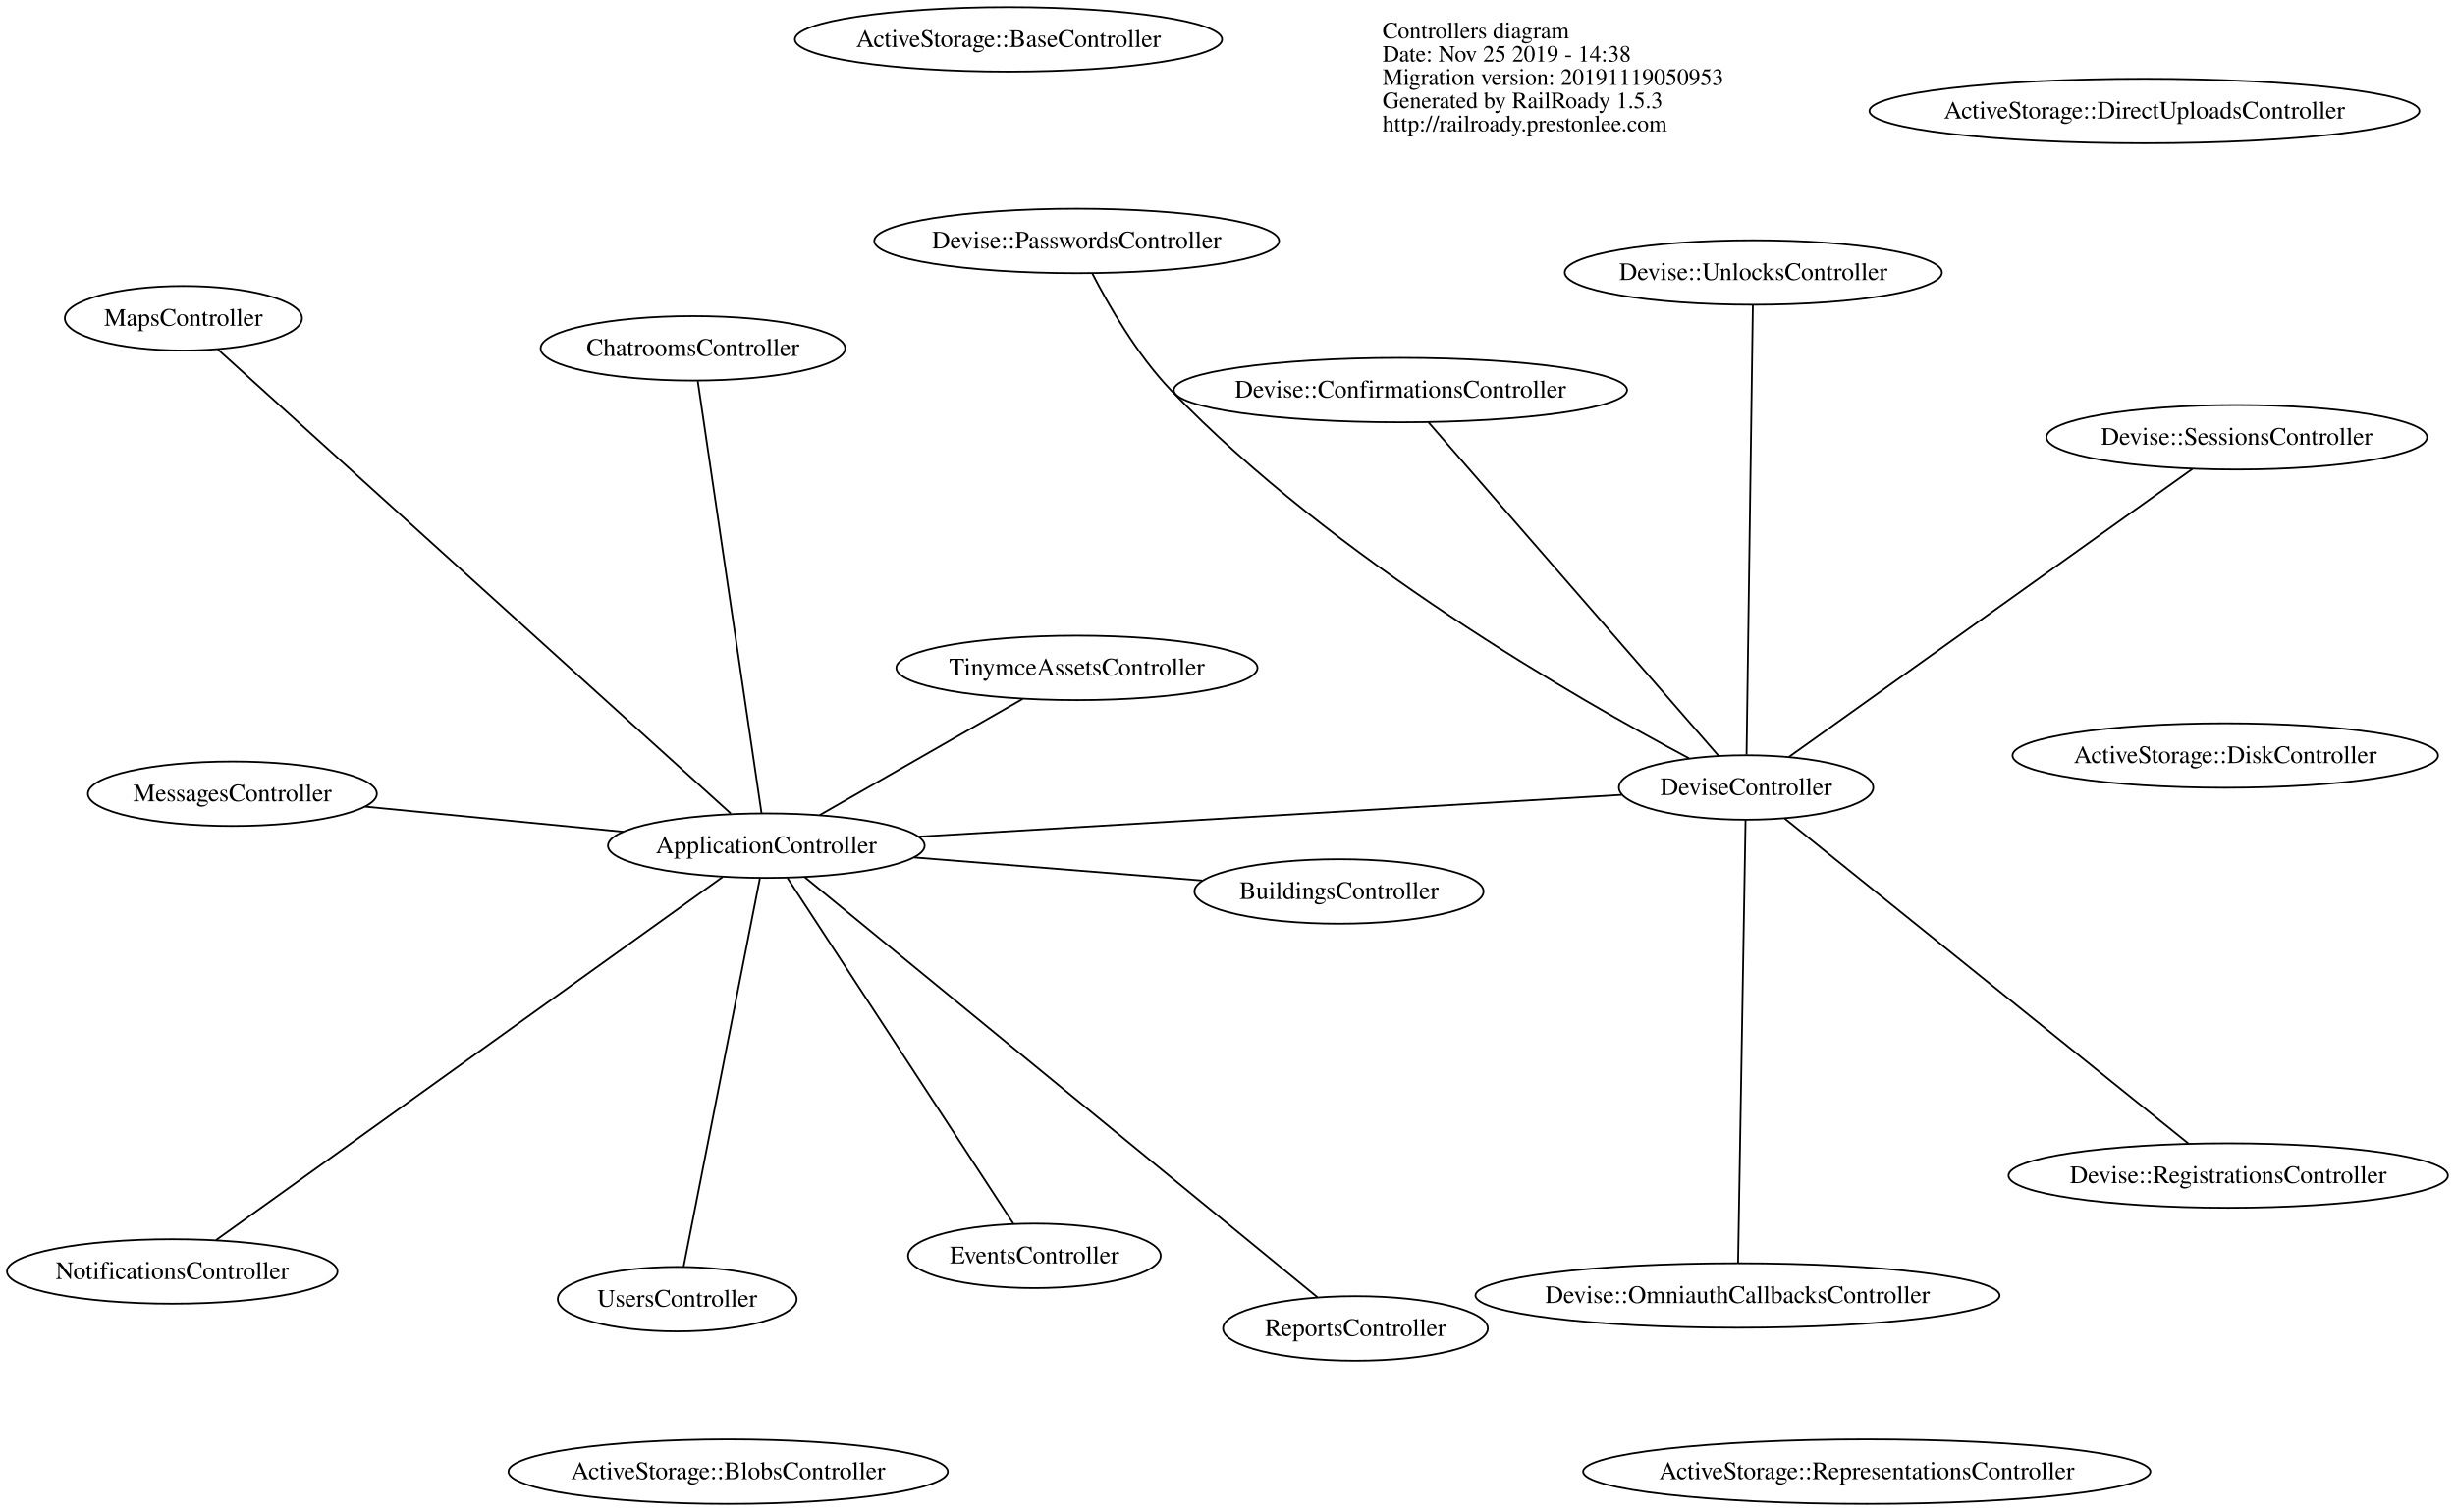
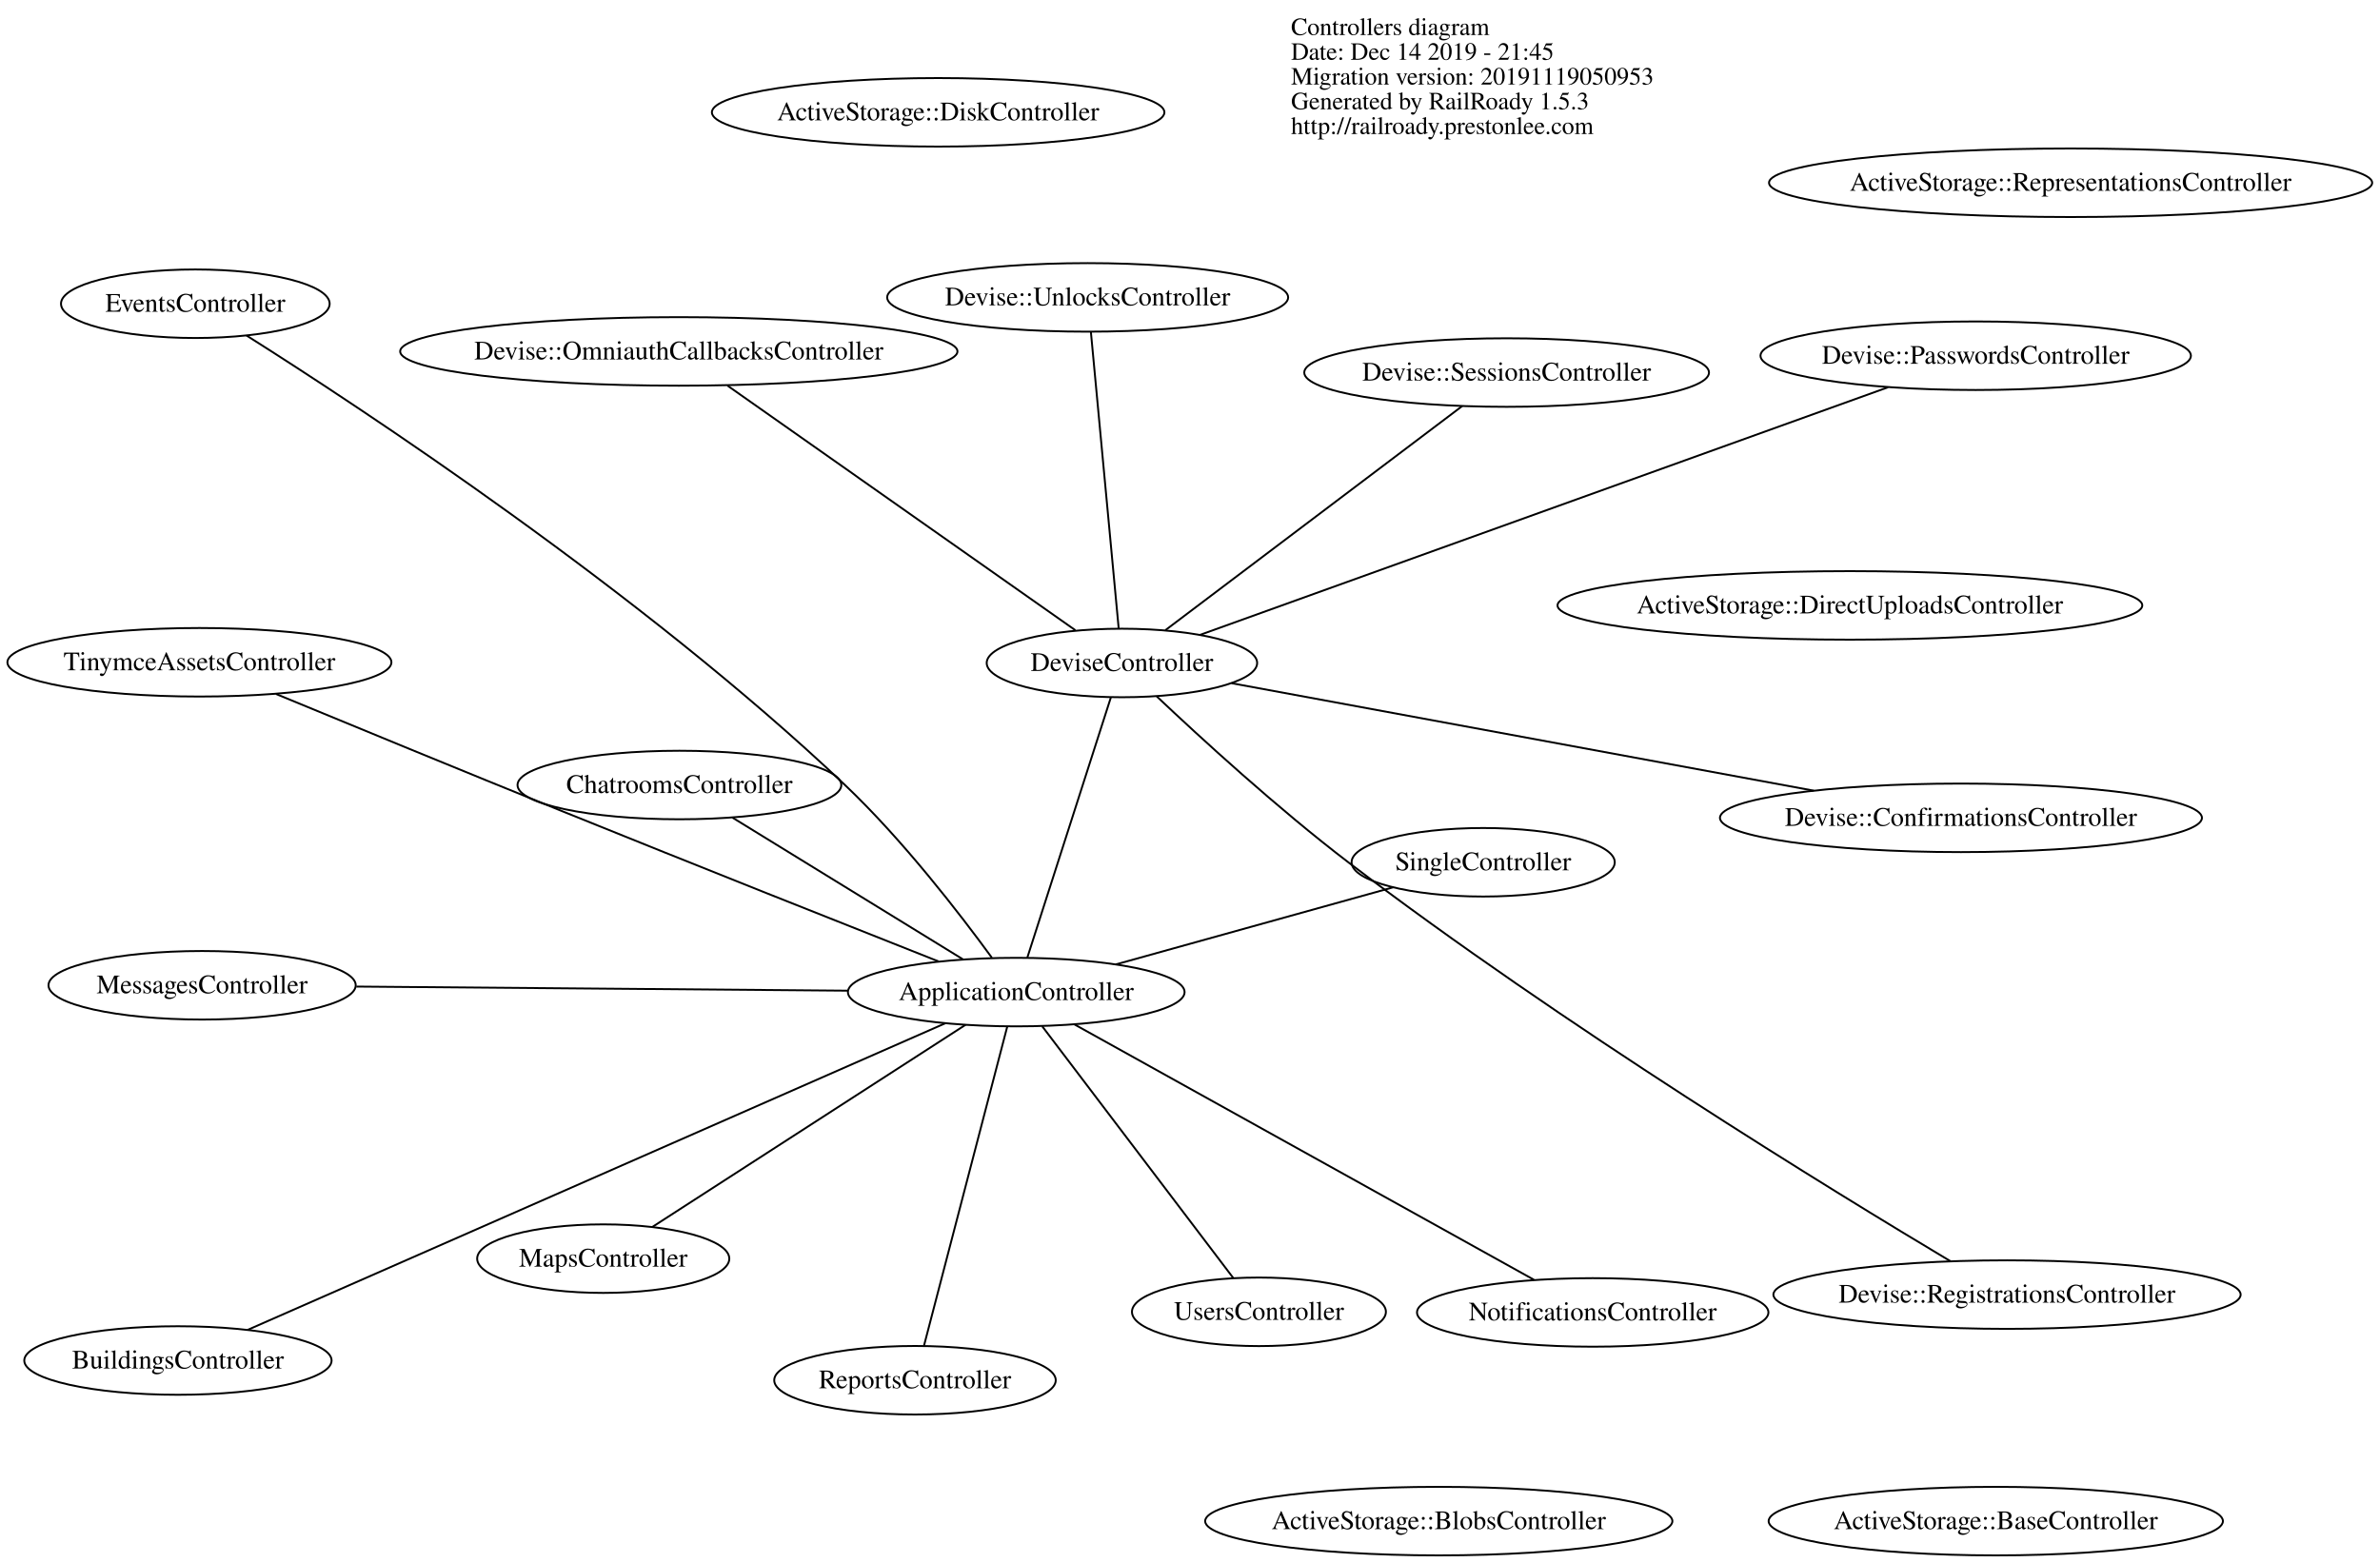
- <svg xmlns="http://www.w3.org/2000/svg" width="1371pt" height="844pt" viewBox="0.00 0.00 1370.90 844.00">
-   <g id="graph0" class="graph" transform="scale(1 1) rotate(0) translate(4 840)">
-     <polygon fill="transparent" stroke="transparent" points="-4,4 -4,-840 1366.902,-840 1366.902,4 -4,4" />
+ <svg xmlns="http://www.w3.org/2000/svg" width="1250pt" height="821pt" viewBox="0.00 0.00 1249.88 821.00">
+   <g id="graph0" class="graph" transform="scale(1 1) rotate(0) translate(4 817)">
+     <polygon fill="transparent" stroke="transparent" points="-4,4 -4,-817 1245.884,-817 1245.884,4 -4,4" />
    <g id="node1" class="node">
-       <text text-anchor="start" x="768" y="-818.6" font-family="Times,serif" font-size="13.00" fill="#000000">Controllers diagram</text>
-       <text text-anchor="start" x="768" y="-805.6" font-family="Times,serif" font-size="13.00" fill="#000000">Date: Nov 25 2019 - 14:38</text>
-       <text text-anchor="start" x="768" y="-792.6" font-family="Times,serif" font-size="13.00" fill="#000000">Migration version: 20191119050953</text>
-       <text text-anchor="start" x="768" y="-779.6" font-family="Times,serif" font-size="13.00" fill="#000000">Generated by RailRoady 1.5.3</text>
-       <text text-anchor="start" x="768" y="-766.6" font-family="Times,serif" font-size="13.00" fill="#000000">http://railroady.prestonlee.com</text>
+       <text text-anchor="start" x="674" y="-798.6" font-family="Times,serif" font-size="13.00" fill="#000000">Controllers diagram</text>
+       <text text-anchor="start" x="674" y="-785.6" font-family="Times,serif" font-size="13.00" fill="#000000">Date: Dec 14 2019 - 21:45</text>
+       <text text-anchor="start" x="674" y="-772.6" font-family="Times,serif" font-size="13.00" fill="#000000">Migration version: 20191119050953</text>
+       <text text-anchor="start" x="674" y="-759.6" font-family="Times,serif" font-size="13.00" fill="#000000">Generated by RailRoady 1.5.3</text>
+       <text text-anchor="start" x="674" y="-746.6" font-family="Times,serif" font-size="13.00" fill="#000000">http://railroady.prestonlee.com</text>
    </g>
    <g id="node2" class="node">
-       <ellipse fill="none" stroke="#000000" cx="125.723" cy="-396.647" rx="80.683" ry="18" />
-       <text text-anchor="middle" x="125.723" y="-392.447" font-family="Times,serif" font-size="14.00" fill="#000000">MessagesController</text>
+       <ellipse fill="none" stroke="#000000" cx="102.091" cy="-299.461" rx="80.683" ry="18" />
+       <text text-anchor="middle" x="102.091" y="-295.261" font-family="Times,serif" font-size="14.00" fill="#000000">MessagesController</text>
    </g>
    <g id="node3" class="node">
-       <ellipse fill="none" stroke="#000000" cx="423.899" cy="-367.653" rx="88.417" ry="18" />
-       <text text-anchor="middle" x="423.899" y="-363.453" font-family="Times,serif" font-size="14.00" fill="#000000">ApplicationController</text>
+       <ellipse fill="none" stroke="#000000" cx="774.919" cy="-364.07" rx="69.115" ry="18" />
+       <text text-anchor="middle" x="774.919" y="-359.87" font-family="Times,serif" font-size="14.00" fill="#000000">SingleController</text>
+     </g>
+     <g id="node4" class="node">
+       <ellipse fill="none" stroke="#000000" cx="529.686" cy="-295.883" rx="88.417" ry="18" />
+       <text text-anchor="middle" x="529.686" y="-291.683" font-family="Times,serif" font-size="14.00" fill="#000000">ApplicationController</text>
    </g>
    <g id="edge1" class="edge">
-       <path fill="none" stroke="#000000" d="M343.993,-375.423C299.228,-379.776 243.77,-385.168 199.958,-389.428" />
-     </g>
-     <g id="node4" class="node">
-       <ellipse fill="none" stroke="#000000" cx="573.61" cy="-138.538" rx="70.551" ry="18" />
-       <text text-anchor="middle" x="573.61" y="-134.338" font-family="Times,serif" font-size="14.00" fill="#000000">EventsController</text>
+       <path fill="none" stroke="#000000" d="M441.347,-296.622C365.415,-297.257 256.81,-298.166 183.087,-298.783" />
    </g>
    <g id="edge2" class="edge">
-       <path fill="none" stroke="#000000" d="M435.646,-349.675C463.632,-306.845 533.986,-199.178 561.917,-156.433" />
+       <path fill="none" stroke="#000000" d="M581.994,-310.427C625.179,-322.435 685.939,-339.329 727.671,-350.933" />
    </g>
    <g id="node5" class="node">
-       <ellipse fill="none" stroke="#000000" cx="382.922" cy="-645.431" rx="85.036" ry="18" />
-       <text text-anchor="middle" x="382.922" y="-641.231" font-family="Times,serif" font-size="14.00" fill="#000000">ChatroomsController</text>
+       <ellipse fill="none" stroke="#000000" cx="98.528" cy="-657.459" rx="70.551" ry="18" />
+       <text text-anchor="middle" x="98.528" y="-653.259" font-family="Times,serif" font-size="14.00" fill="#000000">EventsController</text>
    </g>
    <g id="edge3" class="edge">
-       <path fill="none" stroke="#000000" d="M421.21,-385.878C413.785,-436.21 393.057,-576.726 385.62,-627.138" />
+       <path fill="none" stroke="#000000" d="M516.854,-313.978C500.382,-336.554 470.26,-375.717 439.645,-404.738 332.931,-505.894 185.379,-602.867 125.447,-640.744" />
    </g>
    <g id="node6" class="node">
-       <ellipse fill="none" stroke="#000000" cx="597.357" cy="-466.953" rx="100.85" ry="18" />
-       <text text-anchor="middle" x="597.357" y="-462.753" font-family="Times,serif" font-size="14.00" fill="#000000">TinymceAssetsController</text>
+       <ellipse fill="none" stroke="#000000" cx="352.778" cy="-404.654" rx="85.036" ry="18" />
+       <text text-anchor="middle" x="352.778" y="-400.454" font-family="Times,serif" font-size="14.00" fill="#000000">ChatroomsController</text>
    </g>
    <g id="edge4" class="edge">
-       <path fill="none" stroke="#000000" d="M453.717,-384.723C485.392,-402.856 535.198,-431.368 567.055,-449.606" />
+       <path fill="none" stroke="#000000" d="M501.654,-313.118C468.529,-333.485 413.747,-367.168 380.679,-387.5" />
    </g>
    <g id="node7" class="node">
-       <ellipse fill="none" stroke="#000000" cx="98.371" cy="-662.233" rx="66.217" ry="18" />
-       <text text-anchor="middle" x="98.371" y="-658.033" font-family="Times,serif" font-size="14.00" fill="#000000">MapsController</text>
+       <ellipse fill="none" stroke="#000000" cx="100.675" cy="-469.123" rx="100.85" ry="18" />
+       <text text-anchor="middle" x="100.675" y="-464.923" font-family="Times,serif" font-size="14.00" fill="#000000">TinymceAssetsController</text>
    </g>
    <g id="edge5" class="edge">
-       <path fill="none" stroke="#000000" d="M404.025,-385.637C345.634,-438.477 175.097,-592.8 117.574,-644.855" />
+       <path fill="none" stroke="#000000" d="M488.772,-312.034C441.301,-330.809 360.702,-362.793 291.616,-390.736 239.461,-411.831 179.462,-436.534 140.856,-452.486" />
    </g>
    <g id="node8" class="node">
-       <ellipse fill="none" stroke="#000000" cx="92.146" cy="-129.818" rx="92.293" ry="18" />
-       <text text-anchor="middle" x="92.146" y="-125.618" font-family="Times,serif" font-size="14.00" fill="#000000">NotificationsController</text>
+       <ellipse fill="none" stroke="#000000" cx="312.763" cy="-155.875" rx="66.217" ry="18" />
+       <text text-anchor="middle" x="312.763" y="-151.674" font-family="Times,serif" font-size="14.00" fill="#000000">MapsController</text>
    </g>
    <g id="edge6" class="edge">
-       <path fill="none" stroke="#000000" d="M399.504,-350.164C338.153,-306.181 177.966,-191.343 116.577,-147.332" />
+       <path fill="none" stroke="#000000" d="M503.087,-278.715C461.114,-251.625 380.038,-199.296 338.565,-172.528" />
    </g>
    <g id="node9" class="node">
-       <ellipse fill="none" stroke="#000000" cx="743.709" cy="-342.071" rx="80.709" ry="18" />
-       <text text-anchor="middle" x="743.709" y="-337.871" font-family="Times,serif" font-size="14.00" fill="#000000">BuildingsController</text>
+       <ellipse fill="none" stroke="#000000" cx="832.447" cy="-127.622" rx="92.293" ry="18" />
+       <text text-anchor="middle" x="832.447" y="-123.422" font-family="Times,serif" font-size="14.00" fill="#000000">NotificationsController</text>
    </g>
    <g id="edge7" class="edge">
-       <path fill="none" stroke="#000000" d="M506.258,-361.065C555.95,-357.09 618.825,-352.061 667.39,-348.176" />
+       <path fill="none" stroke="#000000" d="M560.102,-278.979C617.984,-246.811 743.385,-177.119 801.6,-144.765" />
    </g>
    <g id="node10" class="node">
-       <ellipse fill="none" stroke="#000000" cx="374.143" cy="-114.35" rx="66.692" ry="18" />
-       <text text-anchor="middle" x="374.143" y="-110.15" font-family="Times,serif" font-size="14.00" fill="#000000">UsersController</text>
+       <ellipse fill="none" stroke="#000000" cx="89.391" cy="-102.363" rx="80.709" ry="18" />
+       <text text-anchor="middle" x="89.391" y="-98.163" font-family="Times,serif" font-size="14.00" fill="#000000">BuildingsController</text>
    </g>
    <g id="edge8" class="edge">
-       <path fill="none" stroke="#000000" d="M420.32,-349.436C411.14,-302.7 386.833,-178.957 377.689,-132.402" />
+       <path fill="none" stroke="#000000" d="M492.526,-279.55C409.286,-242.964 208.693,-154.799 125.987,-118.448" />
    </g>
    <g id="node11" class="node">
-       <ellipse fill="none" stroke="#000000" cx="752.911" cy="-98" rx="73.934" ry="18" />
-       <text text-anchor="middle" x="752.911" y="-93.8" font-family="Times,serif" font-size="14.00" fill="#000000">ReportsController</text>
+       <ellipse fill="none" stroke="#000000" cx="657.145" cy="-127.939" rx="66.692" ry="18" />
+       <text text-anchor="middle" x="657.145" y="-123.739" font-family="Times,serif" font-size="14.00" fill="#000000">UsersController</text>
    </g>
    <g id="edge9" class="edge">
-       <path fill="none" stroke="#000000" d="M445.233,-350.168C504.755,-301.385 672.162,-164.18 731.626,-115.445" />
+       <path fill="none" stroke="#000000" d="M543.326,-277.91C567.859,-245.585 619.142,-178.013 643.603,-145.782" />
+     </g>
+     <g id="node12" class="node">
+       <ellipse fill="none" stroke="#000000" cx="476.499" cy="-92" rx="73.934" ry="18" />
+       <text text-anchor="middle" x="476.499" y="-87.8" font-family="Times,serif" font-size="14.00" fill="#000000">ReportsController</text>
+     </g>
+     <g id="edge10" class="edge">
+       <path fill="none" stroke="#000000" d="M524.966,-277.789C514.873,-239.099 491.292,-148.707 481.208,-110.053" />
+     </g>
+     <g id="node24" class="node">
+       <ellipse fill="none" stroke="#000000" cx="585.186" cy="-468.76" rx="71.027" ry="18" />
+       <text text-anchor="middle" x="585.186" y="-464.56" font-family="Times,serif" font-size="14.00" fill="#000000">DeviseController</text>
+     </g>
+     <g id="edge17" class="edge">
+       <path fill="none" stroke="#000000" d="M535.52,-314.057C546.18,-347.259 568.683,-417.356 579.346,-450.57" />
+     </g>
+     <g id="node13" class="node">
+       <ellipse fill="none" stroke="#000000" cx="967.528" cy="-499" rx="153.556" ry="18" />
+       <text text-anchor="middle" x="967.528" y="-494.8" font-family="Times,serif" font-size="14.00" fill="#000000">ActiveStorage::DirectUploadsController</text>
+     </g>
+     <g id="node14" class="node">
+       <ellipse fill="none" stroke="#000000" cx="1044.147" cy="-18" rx="119.295" ry="18" />
+       <text text-anchor="middle" x="1044.147" y="-13.8" font-family="Times,serif" font-size="14.00" fill="#000000">ActiveStorage::BaseController</text>
+     </g>
+     <g id="node15" class="node">
+       <ellipse fill="none" stroke="#000000" cx="751.598" cy="-18" rx="122.695" ry="18" />
+       <text text-anchor="middle" x="751.598" y="-13.8" font-family="Times,serif" font-size="14.00" fill="#000000">ActiveStorage::BlobsController</text>
+     </g>
+     <g id="node16" class="node">
+       <ellipse fill="none" stroke="#000000" cx="1083.442" cy="-721" rx="158.384" ry="18" />
+       <text text-anchor="middle" x="1083.442" y="-716.8" font-family="Times,serif" font-size="14.00" fill="#000000">ActiveStorage::RepresentationsController</text>
+     </g>
+     <g id="node17" class="node">
+       <ellipse fill="none" stroke="#000000" cx="488.664" cy="-758" rx="118.828" ry="18" />
+       <text text-anchor="middle" x="488.664" y="-753.8" font-family="Times,serif" font-size="14.00" fill="#000000">ActiveStorage::DiskController</text>
+     </g>
+     <g id="node18" class="node">
+       <ellipse fill="none" stroke="#000000" cx="352.461" cy="-632.415" rx="146.34" ry="18" />
+       <text text-anchor="middle" x="352.461" y="-628.215" font-family="Times,serif" font-size="14.00" fill="#000000">Devise::OmniauthCallbacksController</text>
+     </g>
+     <g id="node19" class="node">
+       <ellipse fill="none" stroke="#000000" cx="1033.6" cy="-630.146" rx="113.041" ry="18" />
+       <text text-anchor="middle" x="1033.6" y="-625.946" font-family="Times,serif" font-size="14.00" fill="#000000">Devise::PasswordsController</text>
+     </g>
+     <g id="node20" class="node">
+       <ellipse fill="none" stroke="#000000" cx="787.236" cy="-621.308" rx="106.292" ry="18" />
+       <text text-anchor="middle" x="787.236" y="-617.107" font-family="Times,serif" font-size="14.00" fill="#000000">Devise::SessionsController</text>
+     </g>
+     <g id="node21" class="node">
+       <ellipse fill="none" stroke="#000000" cx="567.185" cy="-660.785" rx="105.306" ry="18" />
+       <text text-anchor="middle" x="567.185" y="-656.585" font-family="Times,serif" font-size="14.00" fill="#000000">Devise::UnlocksController</text>
+     </g>
+     <g id="node22" class="node">
+       <ellipse fill="none" stroke="#000000" cx="1025.853" cy="-387.415" rx="126.571" ry="18" />
+       <text text-anchor="middle" x="1025.853" y="-383.215" font-family="Times,serif" font-size="14.00" fill="#000000">Devise::ConfirmationsController</text>
    </g>
    <g id="node23" class="node">
-       <ellipse fill="none" stroke="#000000" cx="971.061" cy="-400.144" rx="71.027" ry="18" />
-       <text text-anchor="middle" x="971.061" y="-395.944" font-family="Times,serif" font-size="14.00" fill="#000000">DeviseController</text>
+       <ellipse fill="none" stroke="#000000" cx="1050.046" cy="-136.984" rx="122.695" ry="18" />
+       <text text-anchor="middle" x="1050.046" y="-132.784" font-family="Times,serif" font-size="14.00" fill="#000000">Devise::RegistrationsController</text>
+     </g>
+     <g id="edge11" class="edge">
+       <path fill="none" stroke="#000000" d="M560.72,-485.964C516.373,-517.149 423.135,-582.715 378.007,-614.45" />
+     </g>
+     <g id="edge12" class="edge">
+       <path fill="none" stroke="#000000" d="M626.168,-483.51C709.839,-513.623 899.798,-581.99 987.565,-613.578" />
+     </g>
+     <g id="edge13" class="edge">
+       <path fill="none" stroke="#000000" d="M607.971,-485.962C646.673,-515.182 724.848,-574.204 763.913,-603.698" />
+     </g>
+     <g id="edge14" class="edge">
+       <path fill="none" stroke="#000000" d="M583.492,-486.825C580.061,-523.423 572.325,-605.953 568.887,-642.628" />
+     </g>
+     <g id="edge15" class="edge">
+       <path fill="none" stroke="#000000" d="M642.795,-458.125C721.066,-443.677 861.238,-417.802 948.578,-401.68" />
    </g>
    <g id="edge16" class="edge">
-       <path fill="none" stroke="#000000" d="M508.792,-372.694C616.854,-379.111 801.492,-390.075 901.597,-396.019" />
-     </g>
-     <g id="node12" class="node">
-       <ellipse fill="none" stroke="#000000" cx="1193.528" cy="-778" rx="153.556" ry="18" />
-       <text text-anchor="middle" x="1193.528" y="-773.8" font-family="Times,serif" font-size="14.00" fill="#000000">ActiveStorage::DirectUploadsController</text>
-     </g>
-     <g id="node13" class="node">
-       <ellipse fill="none" stroke="#000000" cx="559.147" cy="-818" rx="119.295" ry="18" />
-       <text text-anchor="middle" x="559.147" y="-813.8" font-family="Times,serif" font-size="14.00" fill="#000000">ActiveStorage::BaseController</text>
-     </g>
-     <g id="node14" class="node">
-       <ellipse fill="none" stroke="#000000" cx="402.598" cy="-18" rx="122.695" ry="18" />
-       <text text-anchor="middle" x="402.598" y="-13.8" font-family="Times,serif" font-size="14.00" fill="#000000">ActiveStorage::BlobsController</text>
-     </g>
-     <g id="node15" class="node">
-       <ellipse fill="none" stroke="#000000" cx="1038.442" cy="-18" rx="158.384" ry="18" />
-       <text text-anchor="middle" x="1038.442" y="-13.8" font-family="Times,serif" font-size="14.00" fill="#000000">ActiveStorage::RepresentationsController</text>
-     </g>
-     <g id="node16" class="node">
-       <ellipse fill="none" stroke="#000000" cx="1238.664" cy="-418" rx="118.828" ry="18" />
-       <text text-anchor="middle" x="1238.664" y="-413.8" font-family="Times,serif" font-size="14.00" fill="#000000">ActiveStorage::DiskController</text>
-     </g>
-     <g id="node17" class="node">
-       <ellipse fill="none" stroke="#000000" cx="966.271" cy="-116.402" rx="146.34" ry="18" />
-       <text text-anchor="middle" x="966.271" y="-112.202" font-family="Times,serif" font-size="14.00" fill="#000000">Devise::OmniauthCallbacksController</text>
-     </g>
-     <g id="node18" class="node">
-       <ellipse fill="none" stroke="#000000" cx="597.223" cy="-705.414" rx="113.041" ry="18" />
-       <text text-anchor="middle" x="597.223" y="-701.214" font-family="Times,serif" font-size="14.00" fill="#000000">Devise::PasswordsController</text>
-     </g>
-     <g id="node19" class="node">
-       <ellipse fill="none" stroke="#000000" cx="1245.082" cy="-595.762" rx="106.292" ry="18" />
-       <text text-anchor="middle" x="1245.082" y="-591.562" font-family="Times,serif" font-size="14.00" fill="#000000">Devise::SessionsController</text>
-     </g>
-     <g id="node20" class="node">
-       <ellipse fill="none" stroke="#000000" cx="975.091" cy="-687.795" rx="105.306" ry="18" />
-       <text text-anchor="middle" x="975.091" y="-683.595" font-family="Times,serif" font-size="14.00" fill="#000000">Devise::UnlocksController</text>
-     </g>
-     <g id="node21" class="node">
-       <ellipse fill="none" stroke="#000000" cx="778.014" cy="-622.126" rx="126.571" ry="18" />
-       <text text-anchor="middle" x="778.014" y="-617.926" font-family="Times,serif" font-size="14.00" fill="#000000">Devise::ConfirmationsController</text>
-     </g>
-     <g id="node22" class="node">
-       <ellipse fill="none" stroke="#000000" cx="1240.304" cy="-183.393" rx="122.695" ry="18" />
-       <text text-anchor="middle" x="1240.304" y="-179.193" font-family="Times,serif" font-size="14.00" fill="#000000">Devise::RegistrationsController</text>
-     </g>
-     <g id="edge10" class="edge">
-       <path fill="none" stroke="#000000" d="M970.754,-381.963C969.889,-330.713 967.437,-185.496 966.575,-134.432" />
-     </g>
-     <g id="edge11" class="edge">
-       <path fill="none" stroke="#000000" d="M939.214,-416.447C877.716,-449.072 740.684,-527.438 649.878,-622.063 630.916,-641.823 615.088,-669.442 605.884,-687.377" />
-     </g>
-     <g id="edge12" class="edge">
-       <path fill="none" stroke="#000000" d="M994.899,-417.161C1046.462,-453.971 1167.925,-540.681 1220.315,-578.081" />
-     </g>
-     <g id="edge13" class="edge">
-       <path fill="none" stroke="#000000" d="M971.319,-418.575C972.047,-470.531 974.109,-617.749 974.834,-669.517" />
-     </g>
-     <g id="edge14" class="edge">
-       <path fill="none" stroke="#000000" d="M955.589,-417.934C919.443,-459.499 829.778,-562.603 793.559,-604.251" />
-     </g>
-     <g id="edge15" class="edge">
-       <path fill="none" stroke="#000000" d="M992.639,-382.773C1042.928,-342.288 1167.49,-242.011 1218.247,-201.15" />
+       <path fill="none" stroke="#000000" d="M603.463,-451.206C626.259,-429.661 666.807,-392.478 704.264,-363.923 816.19,-278.6 959.42,-190.9 1020.411,-154.478" />
    </g>
  </g>
</svg>
